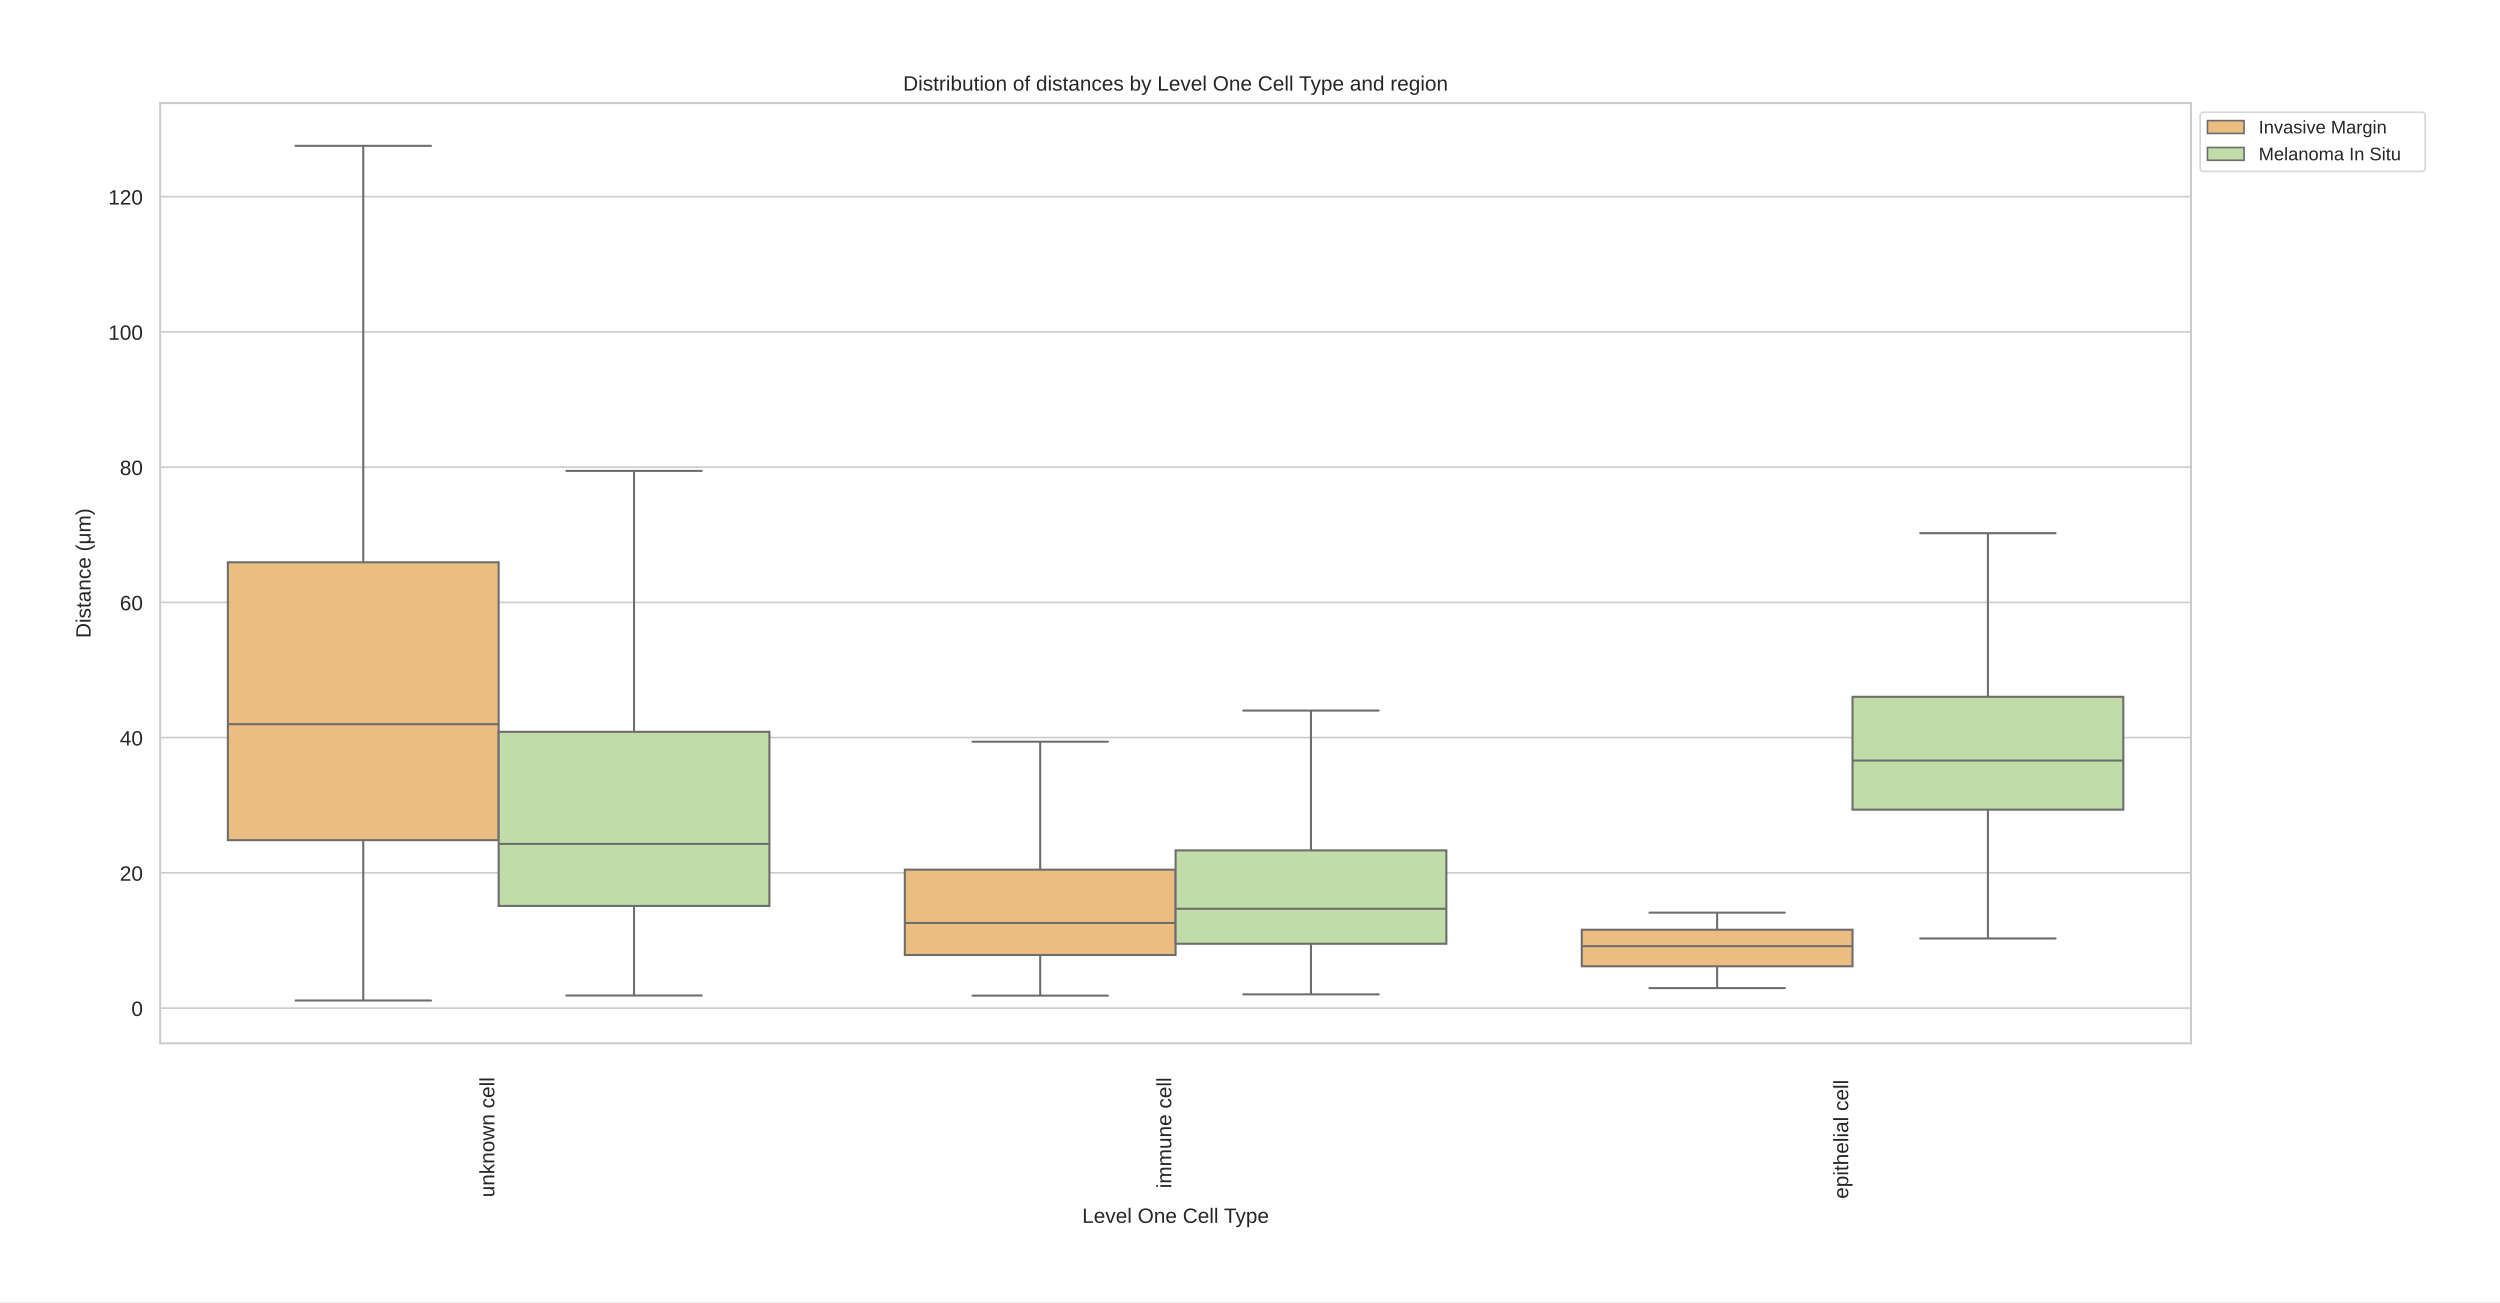
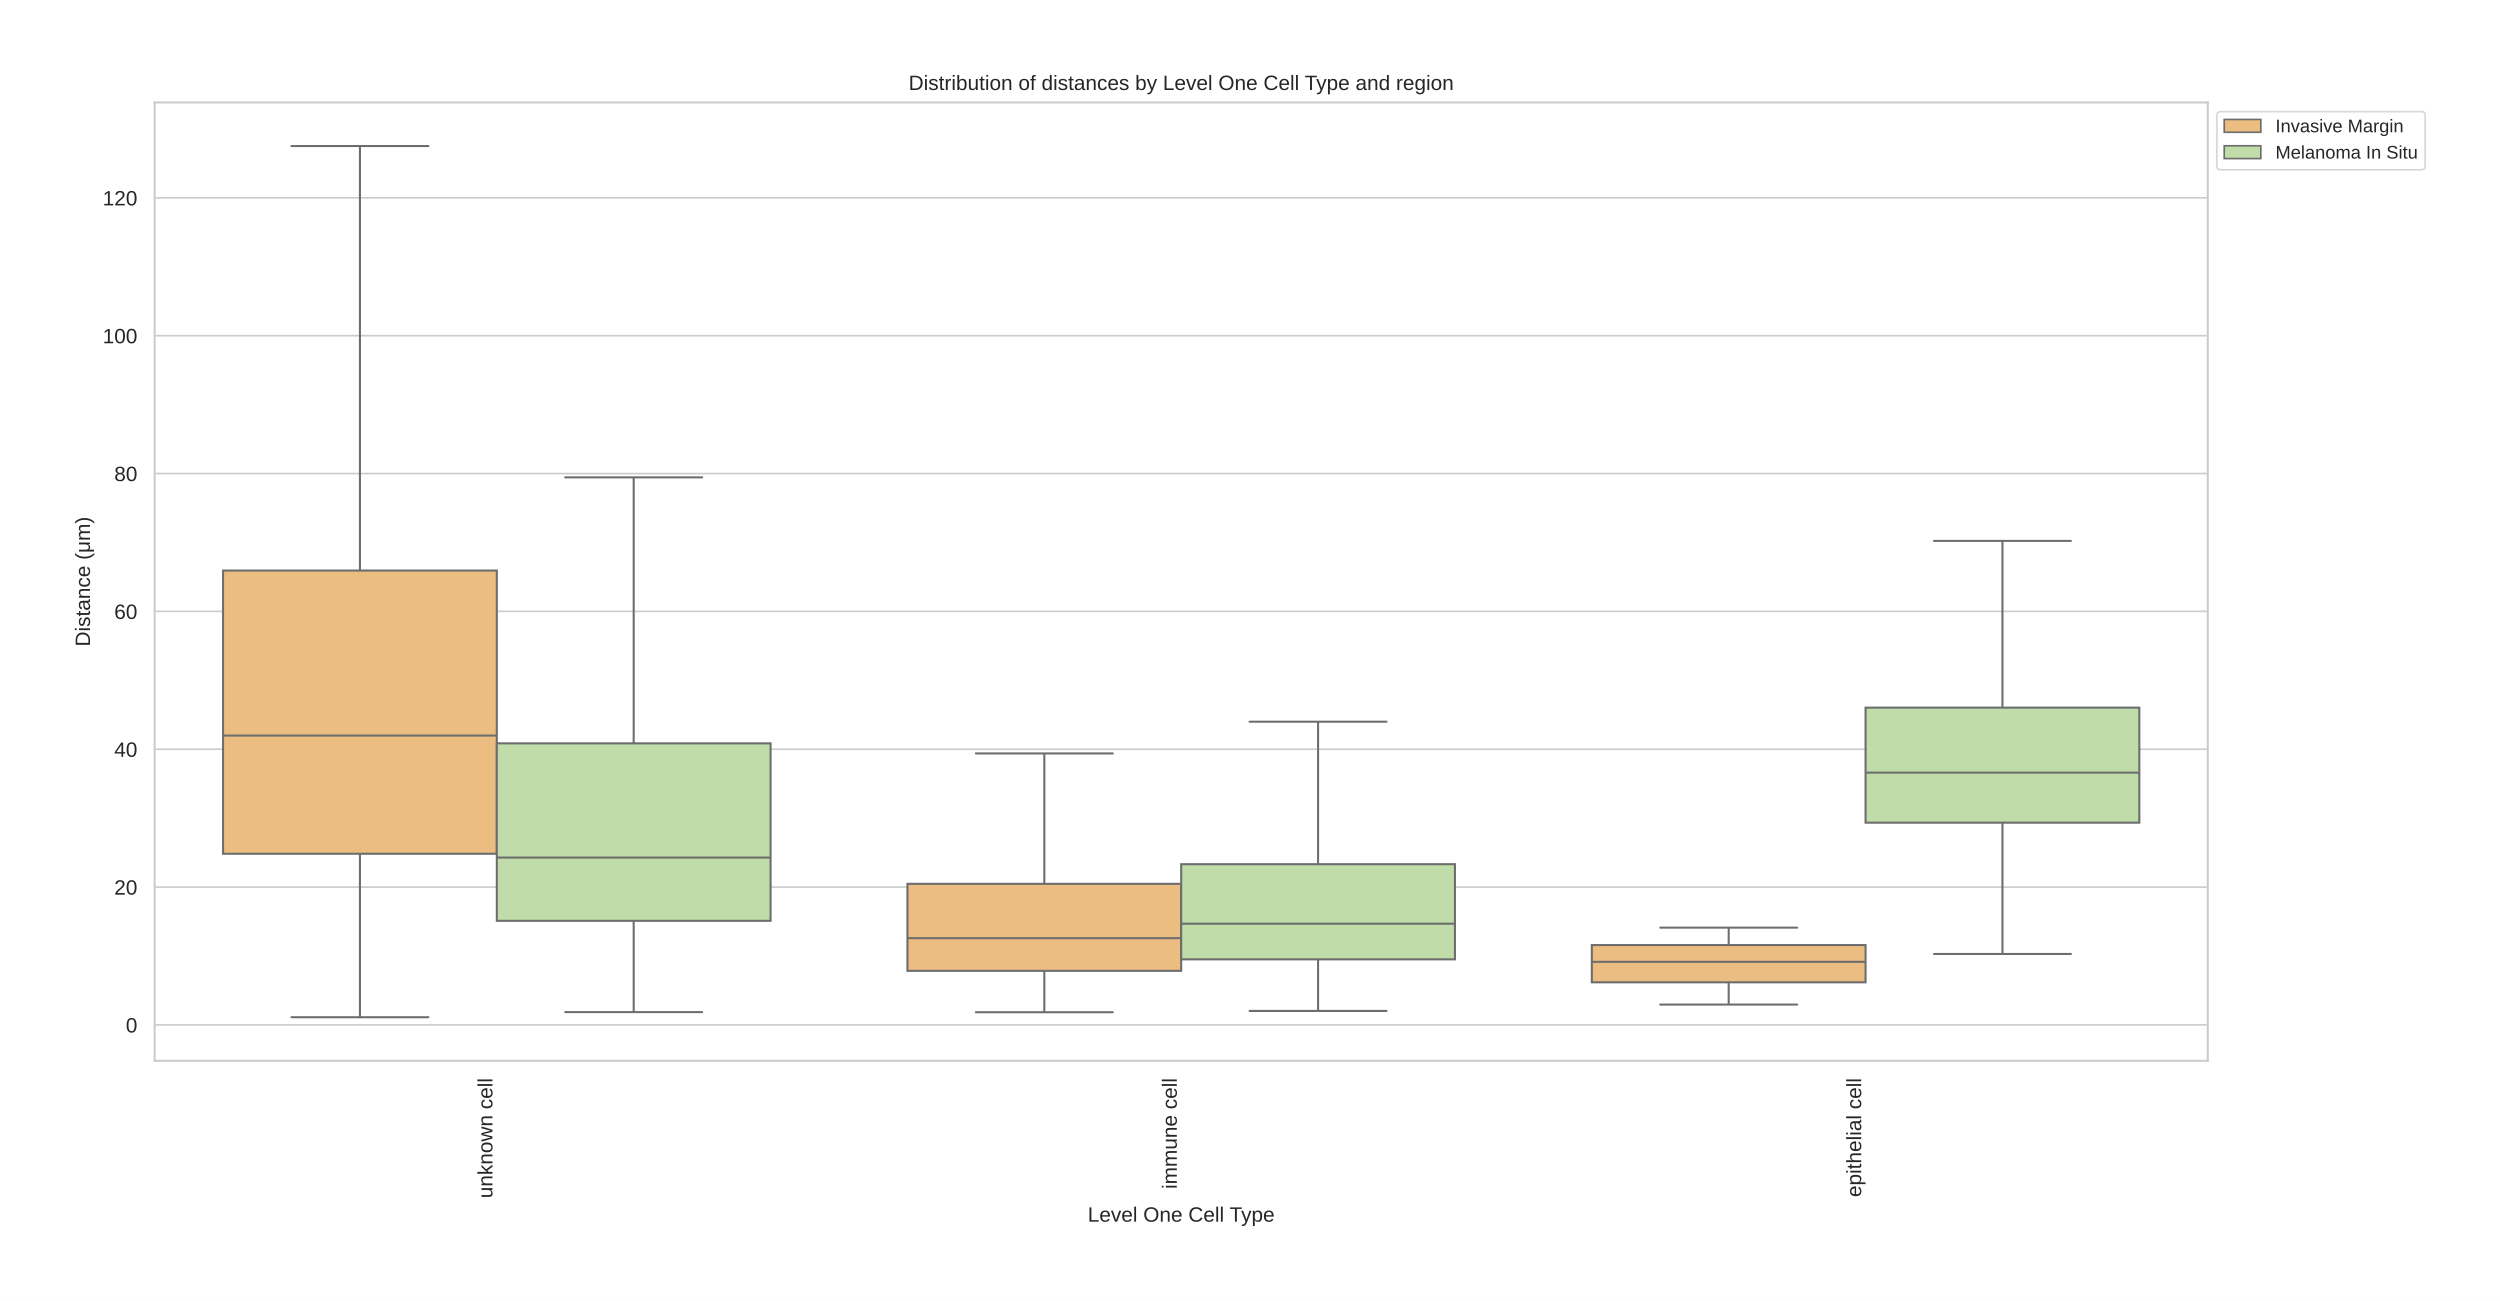
- <svg xmlns="http://www.w3.org/2000/svg" width="1202.875pt" height="626.48pt" viewBox="0 0 1202.875 626.48" version="1.1">
+ <svg xmlns="http://www.w3.org/2000/svg" width="1202.384pt" height="625.687pt" viewBox="0 0 1202.384 625.687" version="1.1">
  <defs>
    <style type="text/css">*{stroke-linejoin: round; stroke-linecap: butt}</style>
  </defs>
  <g id="figure_1">
    <g id="patch_1">
-       <path d="M 0 626.48  L 1202.875 626.48  L 1202.875 0  L 0 0  z " style="fill: #ffffff" />
+       <path d="M 0 625.687  L 1202.384 625.687  L 1202.384 0  L 0 0  z " style="fill: #ffffff" />
    </g>
    <g id="axes_1">
      <g id="patch_2">
-         <path d="M 77.066 501.962  L 1054.2 501.962  L 1054.2 49.598  L 77.066 49.598  z " style="fill: #ffffff" />
+         <path d="M 74.368 510.187  L 1061.829 510.187  L 1061.829 49.286  L 74.368 49.286  z " style="fill: #ffffff" />
      </g>
      <g id="matplotlib.axis_1">
        <g id="xtick_1">
          <g id="text_1">
-             <text style="font-size: 10px; font-family: 'Arial', 'DejaVu Sans', 'Liberation Sans', 'Bitstream Vera Sans', sans-serif; fill: #262626" transform="translate(237.8416 576.0859) rotate(-90)">unknown cell</text>
+             <text style="font-size: 10px; font-family: 'Arial', 'DejaVu Sans', 'Liberation Sans', 'Bitstream Vera Sans', sans-serif; fill: #262626" transform="translate(236.8402 576.2965) rotate(-90)">unknown cell</text>
          </g>
        </g>
        <g id="xtick_2">
          <g id="text_2">
-             <text style="font-size: 10px; font-family: 'Arial', 'DejaVu Sans', 'Liberation Sans', 'Bitstream Vera Sans', sans-serif; fill: #262626" transform="translate(563.5529 571.7359) rotate(-90)">immune cell</text>
+             <text style="font-size: 10px; font-family: 'Arial', 'DejaVu Sans', 'Liberation Sans', 'Bitstream Vera Sans', sans-serif; fill: #262626" transform="translate(565.994 571.834) rotate(-90)">immune cell</text>
          </g>
        </g>
        <g id="xtick_3">
          <g id="text_3">
-             <text style="font-size: 10px; font-family: 'Arial', 'DejaVu Sans', 'Liberation Sans', 'Bitstream Vera Sans', sans-serif; fill: #262626" transform="translate(889.2643 576.8015) rotate(-90)">epithelial cell</text>
+             <text style="font-size: 10px; font-family: 'Arial', 'DejaVu Sans', 'Liberation Sans', 'Bitstream Vera Sans', sans-serif; fill: #262626" transform="translate(895.1479 575.7403) rotate(-90)">epithelial cell</text>
          </g>
        </g>
        <g id="text_4">
-           <text style="font-size: 10px; font-family: 'Arial', 'DejaVu Sans', 'Liberation Sans', 'Bitstream Vera Sans', sans-serif; text-anchor: middle; fill: #262626" x="565.633" y="588.4" transform="rotate(-0 565.6326 588.3999)">Level One Cell Type</text>
+           <text style="font-size: 10px; font-family: 'Arial', 'DejaVu Sans', 'Liberation Sans', 'Bitstream Vera Sans', sans-serif; text-anchor: middle; fill: #262626" x="568.099" y="587.582" transform="rotate(-0 568.0985 587.5825)">Level One Cell Type</text>
        </g>
      </g>
      <g id="matplotlib.axis_2">
        <g id="ytick_1">
          <g id="line2d_1">
-             <path d="M 77.066 485.034  L 1054.2 485.034  " clip-path="url(#p47bf35f5a0)" style="fill: none; stroke: #cccccc; stroke-width: 0.8; stroke-linecap: round" />
+             <path d="M 74.368 492.939  L 1061.829 492.939  " clip-path="url(#paa8b39b676)" style="fill: none; stroke: #cccccc; stroke-width: 0.8; stroke-linecap: round" />
          </g>
          <g id="text_5">
-             <text style="font-size: 10px; font-family: 'Arial', 'DejaVu Sans', 'Liberation Sans', 'Bitstream Vera Sans', sans-serif; text-anchor: end; fill: #262626" x="68.766" y="488.833" transform="rotate(-0 68.76562 488.8327)">0</text>
+             <text style="font-size: 10px; font-family: 'Arial', 'DejaVu Sans', 'Liberation Sans', 'Bitstream Vera Sans', sans-serif; text-anchor: end; fill: #262626" x="66.068" y="496.579" transform="rotate(-0 66.06777 496.5789)">0</text>
          </g>
        </g>
        <g id="ytick_2">
          <g id="line2d_2">
-             <path d="M 77.066 419.965  L 1054.2 419.965  " clip-path="url(#p47bf35f5a0)" style="fill: none; stroke: #cccccc; stroke-width: 0.8; stroke-linecap: round" />
+             <path d="M 74.368 426.642  L 1061.829 426.642  " clip-path="url(#paa8b39b676)" style="fill: none; stroke: #cccccc; stroke-width: 0.8; stroke-linecap: round" />
          </g>
          <g id="text_6">
-             <text style="font-size: 10px; font-family: 'Arial', 'DejaVu Sans', 'Liberation Sans', 'Bitstream Vera Sans', sans-serif; text-anchor: end; fill: #262626" x="68.766" y="423.764" transform="rotate(-0 68.76562 423.764)">20</text>
+             <text style="font-size: 10px; font-family: 'Arial', 'DejaVu Sans', 'Liberation Sans', 'Bitstream Vera Sans', sans-serif; text-anchor: end; fill: #262626" x="66.068" y="430.282" transform="rotate(-0 66.06777 430.2822)">20</text>
          </g>
        </g>
        <g id="ytick_3">
          <g id="line2d_3">
-             <path d="M 77.066 354.896  L 1054.2 354.896  " clip-path="url(#p47bf35f5a0)" style="fill: none; stroke: #cccccc; stroke-width: 0.8; stroke-linecap: round" />
+             <path d="M 74.368 360.345  L 1061.829 360.345  " clip-path="url(#paa8b39b676)" style="fill: none; stroke: #cccccc; stroke-width: 0.8; stroke-linecap: round" />
          </g>
          <g id="text_7">
-             <text style="font-size: 10px; font-family: 'Arial', 'DejaVu Sans', 'Liberation Sans', 'Bitstream Vera Sans', sans-serif; text-anchor: end; fill: #262626" x="68.766" y="358.695" transform="rotate(-0 68.76562 358.6953)">40</text>
+             <text style="font-size: 10px; font-family: 'Arial', 'DejaVu Sans', 'Liberation Sans', 'Bitstream Vera Sans', sans-serif; text-anchor: end; fill: #262626" x="66.068" y="363.985" transform="rotate(-0 66.06777 363.9855)">40</text>
          </g>
        </g>
        <g id="ytick_4">
          <g id="line2d_4">
-             <path d="M 77.066 289.827  L 1054.2 289.827  " clip-path="url(#p47bf35f5a0)" style="fill: none; stroke: #cccccc; stroke-width: 0.8; stroke-linecap: round" />
+             <path d="M 74.368 294.049  L 1061.829 294.049  " clip-path="url(#paa8b39b676)" style="fill: none; stroke: #cccccc; stroke-width: 0.8; stroke-linecap: round" />
          </g>
          <g id="text_8">
-             <text style="font-size: 10px; font-family: 'Arial', 'DejaVu Sans', 'Liberation Sans', 'Bitstream Vera Sans', sans-serif; text-anchor: end; fill: #262626" x="68.766" y="293.627" transform="rotate(-0 68.76562 293.6266)">60</text>
+             <text style="font-size: 10px; font-family: 'Arial', 'DejaVu Sans', 'Liberation Sans', 'Bitstream Vera Sans', sans-serif; text-anchor: end; fill: #262626" x="66.068" y="297.689" transform="rotate(-0 66.06777 297.6888)">60</text>
          </g>
        </g>
        <g id="ytick_5">
          <g id="line2d_5">
-             <path d="M 77.066 224.759  L 1054.2 224.759  " clip-path="url(#p47bf35f5a0)" style="fill: none; stroke: #cccccc; stroke-width: 0.8; stroke-linecap: round" />
+             <path d="M 74.368 227.752  L 1061.829 227.752  " clip-path="url(#paa8b39b676)" style="fill: none; stroke: #cccccc; stroke-width: 0.8; stroke-linecap: round" />
          </g>
          <g id="text_9">
-             <text style="font-size: 10px; font-family: 'Arial', 'DejaVu Sans', 'Liberation Sans', 'Bitstream Vera Sans', sans-serif; text-anchor: end; fill: #262626" x="68.766" y="228.558" transform="rotate(-0 68.76562 228.5579)">80</text>
+             <text style="font-size: 10px; font-family: 'Arial', 'DejaVu Sans', 'Liberation Sans', 'Bitstream Vera Sans', sans-serif; text-anchor: end; fill: #262626" x="66.068" y="231.392" transform="rotate(-0 66.06777 231.3921)">80</text>
          </g>
        </g>
        <g id="ytick_6">
          <g id="line2d_6">
-             <path d="M 77.066 159.69  L 1054.2 159.69  " clip-path="url(#p47bf35f5a0)" style="fill: none; stroke: #cccccc; stroke-width: 0.8; stroke-linecap: round" />
+             <path d="M 74.368 161.455  L 1061.829 161.455  " clip-path="url(#paa8b39b676)" style="fill: none; stroke: #cccccc; stroke-width: 0.8; stroke-linecap: round" />
          </g>
          <g id="text_10">
-             <text style="font-size: 10px; font-family: 'Arial', 'DejaVu Sans', 'Liberation Sans', 'Bitstream Vera Sans', sans-serif; text-anchor: end; fill: #262626" x="68.766" y="163.489" transform="rotate(-0 68.76562 163.4892)">100</text>
+             <text style="font-size: 10px; font-family: 'Arial', 'DejaVu Sans', 'Liberation Sans', 'Bitstream Vera Sans', sans-serif; text-anchor: end; fill: #262626" x="66.068" y="165.095" transform="rotate(-0 66.06777 165.0953)">100</text>
          </g>
        </g>
        <g id="ytick_7">
          <g id="line2d_7">
-             <path d="M 77.066 94.621  L 1054.2 94.621  " clip-path="url(#p47bf35f5a0)" style="fill: none; stroke: #cccccc; stroke-width: 0.8; stroke-linecap: round" />
+             <path d="M 74.368 95.159  L 1061.829 95.159  " clip-path="url(#paa8b39b676)" style="fill: none; stroke: #cccccc; stroke-width: 0.8; stroke-linecap: round" />
          </g>
          <g id="text_11">
-             <text style="font-size: 10px; font-family: 'Arial', 'DejaVu Sans', 'Liberation Sans', 'Bitstream Vera Sans', sans-serif; text-anchor: end; fill: #262626" x="68.766" y="98.421" transform="rotate(-0 68.76562 98.42053)">120</text>
+             <text style="font-size: 10px; font-family: 'Arial', 'DejaVu Sans', 'Liberation Sans', 'Bitstream Vera Sans', sans-serif; text-anchor: end; fill: #262626" x="66.068" y="98.799" transform="rotate(-0 66.06777 98.79864)">120</text>
          </g>
        </g>
        <g id="text_12">
-           <text style="font-size: 10px; font-family: 'Arial', 'DejaVu Sans', 'Liberation Sans', 'Bitstream Vera Sans', sans-serif; text-anchor: middle; fill: #262626" x="43.598" y="275.78" transform="rotate(-90 43.59844 275.7804)">Distance (μm)</text>
+           <text style="font-size: 10px; font-family: 'Arial', 'DejaVu Sans', 'Liberation Sans', 'Bitstream Vera Sans', sans-serif; text-anchor: middle; fill: #262626" x="43.28" y="279.737" transform="rotate(-90 43.28027 279.7366)">Distance (μm)</text>
        </g>
      </g>
      <g id="patch_3">
-         <path d="M 239.921 485.034  L 239.921 485.034  L 239.921 485.034  L 239.921 485.034  z " clip-path="url(#p47bf35f5a0)" style="fill: #ecbd81; stroke: #6d6d6d; stroke-width: 0.8; stroke-linejoin: miter" />
+         <path d="M 238.945 492.939  L 238.945 492.939  L 238.945 492.939  L 238.945 492.939  z " clip-path="url(#paa8b39b676)" style="fill: #ecbd81; stroke: #6d6d6d; stroke-width: 0.8; stroke-linejoin: miter" />
      </g>
      <g id="patch_4">
-         <path d="M 239.921 485.034  L 239.921 485.034  L 239.921 485.034  L 239.921 485.034  z " clip-path="url(#p47bf35f5a0)" style="fill: #c0dca9; stroke: #6d6d6d; stroke-width: 0.8; stroke-linejoin: miter" />
+         <path d="M 238.945 492.939  L 238.945 492.939  L 238.945 492.939  L 238.945 492.939  z " clip-path="url(#paa8b39b676)" style="fill: #c0dca9; stroke: #6d6d6d; stroke-width: 0.8; stroke-linejoin: miter" />
      </g>
      <g id="patch_5">
-         <path d="M 109.637 404.24  L 239.921 404.24  L 239.921 270.55  L 109.637 270.55  L 109.637 404.24  z " clip-path="url(#p47bf35f5a0)" style="fill: #ecbd81; stroke: #6d6d6d; stroke-linejoin: miter" />
+         <path d="M 107.283 410.62  L 238.945 410.62  L 238.945 274.408  L 107.283 274.408  L 107.283 410.62  z " clip-path="url(#paa8b39b676)" style="fill: #ecbd81; stroke: #6d6d6d; stroke-linejoin: miter" />
      </g>
      <g id="line2d_8">
-         <path d="M 174.779 404.24  L 174.779 481.4  " clip-path="url(#p47bf35f5a0)" style="fill: none; stroke: #6d6d6d" />
+         <path d="M 173.114 410.62  L 173.114 489.237  " clip-path="url(#paa8b39b676)" style="fill: none; stroke: #6d6d6d" />
      </g>
      <g id="line2d_9">
-         <path d="M 174.779 270.55  L 174.779 70.16  " clip-path="url(#p47bf35f5a0)" style="fill: none; stroke: #6d6d6d" />
+         <path d="M 173.114 274.408  L 173.114 70.236  " clip-path="url(#paa8b39b676)" style="fill: none; stroke: #6d6d6d" />
      </g>
      <g id="line2d_10">
-         <path d="M 142.208 481.4  L 207.35 481.4  " clip-path="url(#p47bf35f5a0)" style="fill: none; stroke: #6d6d6d; stroke-linecap: round" />
+         <path d="M 140.199 489.237  L 206.029 489.237  " clip-path="url(#paa8b39b676)" style="fill: none; stroke: #6d6d6d; stroke-linecap: round" />
      </g>
      <g id="line2d_11">
-         <path d="M 142.208 70.16  L 207.35 70.16  " clip-path="url(#p47bf35f5a0)" style="fill: none; stroke: #6d6d6d; stroke-linecap: round" />
+         <path d="M 140.199 70.236  L 206.029 70.236  " clip-path="url(#paa8b39b676)" style="fill: none; stroke: #6d6d6d; stroke-linecap: round" />
      </g>
      <g id="patch_6">
-         <path d="M 435.348 459.501  L 565.633 459.501  L 565.633 418.436  L 435.348 418.436  L 435.348 459.501  z " clip-path="url(#p47bf35f5a0)" style="fill: #ecbd81; stroke: #6d6d6d; stroke-linejoin: miter" />
+         <path d="M 436.437 466.925  L 568.099 466.925  L 568.099 425.085  L 436.437 425.085  L 436.437 466.925  z " clip-path="url(#paa8b39b676)" style="fill: #ecbd81; stroke: #6d6d6d; stroke-linejoin: miter" />
      </g>
      <g id="line2d_12">
-         <path d="M 500.49 459.501  L 500.49 479.057  " clip-path="url(#p47bf35f5a0)" style="fill: none; stroke: #6d6d6d" />
+         <path d="M 502.268 466.925  L 502.268 486.849  " clip-path="url(#paa8b39b676)" style="fill: none; stroke: #6d6d6d" />
      </g>
      <g id="line2d_13">
-         <path d="M 500.49 418.436  L 500.49 356.877  " clip-path="url(#p47bf35f5a0)" style="fill: none; stroke: #6d6d6d" />
+         <path d="M 502.268 425.085  L 502.268 362.364  " clip-path="url(#paa8b39b676)" style="fill: none; stroke: #6d6d6d" />
      </g>
      <g id="line2d_14">
-         <path d="M 467.919 479.057  L 533.061 479.057  " clip-path="url(#p47bf35f5a0)" style="fill: none; stroke: #6d6d6d; stroke-linecap: round" />
+         <path d="M 469.352 486.849  L 535.183 486.849  " clip-path="url(#paa8b39b676)" style="fill: none; stroke: #6d6d6d; stroke-linecap: round" />
      </g>
      <g id="line2d_15">
-         <path d="M 467.919 356.877  L 533.061 356.877  " clip-path="url(#p47bf35f5a0)" style="fill: none; stroke: #6d6d6d; stroke-linecap: round" />
+         <path d="M 469.352 362.364  L 535.183 362.364  " clip-path="url(#paa8b39b676)" style="fill: none; stroke: #6d6d6d; stroke-linecap: round" />
      </g>
      <g id="patch_7">
-         <path d="M 761.059 464.922  L 891.344 464.922  L 891.344 447.336  L 761.059 447.336  L 761.059 464.922  z " clip-path="url(#p47bf35f5a0)" style="fill: #ecbd81; stroke: #6d6d6d; stroke-linejoin: miter" />
+         <path d="M 765.591 472.448  L 897.252 472.448  L 897.252 454.53  L 765.591 454.53  L 765.591 472.448  z " clip-path="url(#paa8b39b676)" style="fill: #ecbd81; stroke: #6d6d6d; stroke-linejoin: miter" />
      </g>
      <g id="line2d_16">
-         <path d="M 826.202 464.922  L 826.202 475.42  " clip-path="url(#p47bf35f5a0)" style="fill: none; stroke: #6d6d6d" />
+         <path d="M 831.422 472.448  L 831.422 483.144  " clip-path="url(#paa8b39b676)" style="fill: none; stroke: #6d6d6d" />
      </g>
      <g id="line2d_17">
-         <path d="M 826.202 447.336  L 826.202 439.122  " clip-path="url(#p47bf35f5a0)" style="fill: none; stroke: #6d6d6d" />
+         <path d="M 831.422 454.53  L 831.422 446.161  " clip-path="url(#paa8b39b676)" style="fill: none; stroke: #6d6d6d" />
      </g>
      <g id="line2d_18">
-         <path d="M 793.631 475.42  L 858.773 475.42  " clip-path="url(#p47bf35f5a0)" style="fill: none; stroke: #6d6d6d; stroke-linecap: round" />
+         <path d="M 798.506 483.144  L 864.337 483.144  " clip-path="url(#paa8b39b676)" style="fill: none; stroke: #6d6d6d; stroke-linecap: round" />
      </g>
      <g id="line2d_19">
-         <path d="M 793.631 439.122  L 858.773 439.122  " clip-path="url(#p47bf35f5a0)" style="fill: none; stroke: #6d6d6d; stroke-linecap: round" />
+         <path d="M 798.506 446.161  L 864.337 446.161  " clip-path="url(#paa8b39b676)" style="fill: none; stroke: #6d6d6d; stroke-linecap: round" />
      </g>
      <g id="patch_8">
-         <path d="M 239.921 435.893  L 370.206 435.893  L 370.206 352.116  L 239.921 352.116  L 239.921 435.893  z " clip-path="url(#p47bf35f5a0)" style="fill: #c0dca9; stroke: #6d6d6d; stroke-linejoin: miter" />
+         <path d="M 238.945 442.871  L 370.606 442.871  L 370.606 357.512  L 238.945 357.512  L 238.945 442.871  z " clip-path="url(#paa8b39b676)" style="fill: #c0dca9; stroke: #6d6d6d; stroke-linejoin: miter" />
      </g>
      <g id="line2d_20">
-         <path d="M 305.064 435.893  L 305.064 478.99  " clip-path="url(#p47bf35f5a0)" style="fill: none; stroke: #6d6d6d" />
+         <path d="M 304.775 442.871  L 304.775 486.781  " clip-path="url(#paa8b39b676)" style="fill: none; stroke: #6d6d6d" />
      </g>
      <g id="line2d_21">
-         <path d="M 305.064 352.116  L 305.064 226.569  " clip-path="url(#p47bf35f5a0)" style="fill: none; stroke: #6d6d6d" />
+         <path d="M 304.775 357.512  L 304.775 229.597  " clip-path="url(#paa8b39b676)" style="fill: none; stroke: #6d6d6d" />
      </g>
      <g id="line2d_22">
-         <path d="M 272.492 478.99  L 337.635 478.99  " clip-path="url(#p47bf35f5a0)" style="fill: none; stroke: #6d6d6d; stroke-linecap: round" />
+         <path d="M 271.86 486.781  L 337.691 486.781  " clip-path="url(#paa8b39b676)" style="fill: none; stroke: #6d6d6d; stroke-linecap: round" />
      </g>
      <g id="line2d_23">
-         <path d="M 272.492 226.569  L 337.635 226.569  " clip-path="url(#p47bf35f5a0)" style="fill: none; stroke: #6d6d6d; stroke-linecap: round" />
+         <path d="M 271.86 229.597  L 337.691 229.597  " clip-path="url(#paa8b39b676)" style="fill: none; stroke: #6d6d6d; stroke-linecap: round" />
      </g>
      <g id="patch_9">
-         <path d="M 565.633 454.087  L 695.917 454.087  L 695.917 409.161  L 565.633 409.161  L 565.633 454.087  z " clip-path="url(#p47bf35f5a0)" style="fill: #c0dca9; stroke: #6d6d6d; stroke-linejoin: miter" />
+         <path d="M 568.099 461.408  L 699.76 461.408  L 699.76 415.635  L 568.099 415.635  L 568.099 461.408  z " clip-path="url(#paa8b39b676)" style="fill: #c0dca9; stroke: #6d6d6d; stroke-linejoin: miter" />
      </g>
      <g id="line2d_24">
-         <path d="M 630.775 454.087  L 630.775 478.432  " clip-path="url(#p47bf35f5a0)" style="fill: none; stroke: #6d6d6d" />
+         <path d="M 633.929 461.408  L 633.929 486.212  " clip-path="url(#paa8b39b676)" style="fill: none; stroke: #6d6d6d" />
      </g>
      <g id="line2d_25">
-         <path d="M 630.775 409.161  L 630.775 341.889  " clip-path="url(#p47bf35f5a0)" style="fill: none; stroke: #6d6d6d" />
+         <path d="M 633.929 415.635  L 633.929 347.093  " clip-path="url(#paa8b39b676)" style="fill: none; stroke: #6d6d6d" />
      </g>
      <g id="line2d_26">
-         <path d="M 598.204 478.432  L 663.346 478.432  " clip-path="url(#p47bf35f5a0)" style="fill: none; stroke: #6d6d6d; stroke-linecap: round" />
+         <path d="M 601.014 486.212  L 666.845 486.212  " clip-path="url(#paa8b39b676)" style="fill: none; stroke: #6d6d6d; stroke-linecap: round" />
      </g>
      <g id="line2d_27">
-         <path d="M 598.204 341.889  L 663.346 341.889  " clip-path="url(#p47bf35f5a0)" style="fill: none; stroke: #6d6d6d; stroke-linecap: round" />
+         <path d="M 601.014 347.093  L 666.845 347.093  " clip-path="url(#paa8b39b676)" style="fill: none; stroke: #6d6d6d; stroke-linecap: round" />
      </g>
      <g id="patch_10">
-         <path d="M 891.344 389.566  L 1021.628 389.566  L 1021.628 335.261  L 891.344 335.261  L 891.344 389.566  z " clip-path="url(#p47bf35f5a0)" style="fill: #c0dca9; stroke: #6d6d6d; stroke-linejoin: miter" />
+         <path d="M 897.252 395.67  L 1028.914 395.67  L 1028.914 340.339  L 897.252 340.339  L 897.252 395.67  z " clip-path="url(#paa8b39b676)" style="fill: #c0dca9; stroke: #6d6d6d; stroke-linejoin: miter" />
      </g>
      <g id="line2d_28">
-         <path d="M 956.486 389.566  L 956.486 451.541  " clip-path="url(#p47bf35f5a0)" style="fill: none; stroke: #6d6d6d" />
+         <path d="M 963.083 395.67  L 963.083 458.815  " clip-path="url(#paa8b39b676)" style="fill: none; stroke: #6d6d6d" />
      </g>
      <g id="line2d_29">
-         <path d="M 956.486 335.261  L 956.486 256.549  " clip-path="url(#p47bf35f5a0)" style="fill: none; stroke: #6d6d6d" />
+         <path d="M 963.083 340.339  L 963.083 260.142  " clip-path="url(#paa8b39b676)" style="fill: none; stroke: #6d6d6d" />
      </g>
      <g id="line2d_30">
-         <path d="M 923.915 451.541  L 989.057 451.541  " clip-path="url(#p47bf35f5a0)" style="fill: none; stroke: #6d6d6d; stroke-linecap: round" />
+         <path d="M 930.168 458.815  L 995.999 458.815  " clip-path="url(#paa8b39b676)" style="fill: none; stroke: #6d6d6d; stroke-linecap: round" />
      </g>
      <g id="line2d_31">
-         <path d="M 923.915 256.549  L 989.057 256.549  " clip-path="url(#p47bf35f5a0)" style="fill: none; stroke: #6d6d6d; stroke-linecap: round" />
+         <path d="M 930.168 260.142  L 995.999 260.142  " clip-path="url(#paa8b39b676)" style="fill: none; stroke: #6d6d6d; stroke-linecap: round" />
      </g>
      <g id="line2d_32">
-         <path d="M 109.637 348.448  L 239.921 348.448  " clip-path="url(#p47bf35f5a0)" style="fill: none; stroke: #6d6d6d" />
+         <path d="M 107.283 353.775  L 238.945 353.775  " clip-path="url(#paa8b39b676)" style="fill: none; stroke: #6d6d6d" />
      </g>
      <g id="line2d_33">
-         <path d="M 435.348 444.077  L 565.633 444.077  " clip-path="url(#p47bf35f5a0)" style="fill: none; stroke: #6d6d6d" />
+         <path d="M 436.437 451.209  L 568.099 451.209  " clip-path="url(#paa8b39b676)" style="fill: none; stroke: #6d6d6d" />
      </g>
      <g id="line2d_34">
-         <path d="M 761.059 455.242  L 891.344 455.242  " clip-path="url(#p47bf35f5a0)" style="fill: none; stroke: #6d6d6d" />
+         <path d="M 765.591 462.585  L 897.252 462.585  " clip-path="url(#paa8b39b676)" style="fill: none; stroke: #6d6d6d" />
      </g>
      <g id="line2d_35">
-         <path d="M 239.921 406.044  L 370.206 406.044  " clip-path="url(#p47bf35f5a0)" style="fill: none; stroke: #6d6d6d" />
+         <path d="M 238.945 412.458  L 370.606 412.458  " clip-path="url(#paa8b39b676)" style="fill: none; stroke: #6d6d6d" />
      </g>
      <g id="line2d_36">
-         <path d="M 565.633 437.255  L 695.917 437.255  " clip-path="url(#p47bf35f5a0)" style="fill: none; stroke: #6d6d6d" />
+         <path d="M 568.099 444.259  L 699.76 444.259  " clip-path="url(#paa8b39b676)" style="fill: none; stroke: #6d6d6d" />
      </g>
      <g id="line2d_37">
-         <path d="M 891.344 365.938  L 1021.628 365.938  " clip-path="url(#p47bf35f5a0)" style="fill: none; stroke: #6d6d6d" />
+         <path d="M 897.252 371.596  L 1028.914 371.596  " clip-path="url(#paa8b39b676)" style="fill: none; stroke: #6d6d6d" />
      </g>
      <g id="patch_11">
-         <path d="M 77.066 501.962  L 77.066 49.598  " style="fill: none; stroke: #cccccc; stroke-linejoin: miter; stroke-linecap: square" />
+         <path d="M 74.368 510.187  L 74.368 49.286  " style="fill: none; stroke: #cccccc; stroke-linejoin: miter; stroke-linecap: square" />
      </g>
      <g id="patch_12">
-         <path d="M 1054.2 501.962  L 1054.2 49.598  " style="fill: none; stroke: #cccccc; stroke-linejoin: miter; stroke-linecap: square" />
+         <path d="M 1061.829 510.187  L 1061.829 49.286  " style="fill: none; stroke: #cccccc; stroke-linejoin: miter; stroke-linecap: square" />
      </g>
      <g id="patch_13">
-         <path d="M 77.066 501.962  L 1054.2 501.962  " style="fill: none; stroke: #cccccc; stroke-linejoin: miter; stroke-linecap: square" />
+         <path d="M 74.368 510.187  L 1061.829 510.187  " style="fill: none; stroke: #cccccc; stroke-linejoin: miter; stroke-linecap: square" />
      </g>
      <g id="patch_14">
-         <path d="M 77.066 49.598  L 1054.2 49.598  " style="fill: none; stroke: #cccccc; stroke-linejoin: miter; stroke-linecap: square" />
+         <path d="M 74.368 49.286  L 1061.829 49.286  " style="fill: none; stroke: #cccccc; stroke-linejoin: miter; stroke-linecap: square" />
      </g>
      <g id="text_13">
-         <text style="font-size: 10px; font-family: 'Arial', 'DejaVu Sans', 'Liberation Sans', 'Bitstream Vera Sans', sans-serif; text-anchor: middle; fill: #262626" x="565.633" y="43.598" transform="rotate(-0 565.6326 43.59844)">Distribution of distances by Level One Cell Type and region</text>
+         <text style="font-size: 10px; font-family: 'Arial', 'DejaVu Sans', 'Liberation Sans', 'Bitstream Vera Sans', sans-serif; text-anchor: middle; fill: #262626" x="568.099" y="43.286" transform="rotate(-0 568.0985 43.28594)">Distribution of distances by Level One Cell Type and region</text>
      </g>
      <g id="legend_1">
        <g id="patch_15">
-           <path d="M 1060.36 82.472  L 1165.115 82.472  Q 1166.875 82.472 1166.875 80.712  L 1166.875 55.758  Q 1166.875 53.998 1165.115 53.998  L 1060.36 53.998  Q 1058.6 53.998 1058.6 55.758  L 1058.6 80.712  Q 1058.6 82.472 1060.36 82.472  z " style="fill: #ffffff; opacity: 0.8; stroke: #cccccc; stroke-width: 0.8; stroke-linejoin: miter" />
+           <path d="M 1067.989 81.643  L 1164.624 81.643  Q 1166.384 81.643 1166.384 79.883  L 1166.384 55.446  Q 1166.384 53.686 1164.624 53.686  L 1067.989 53.686  Q 1066.229 53.686 1066.229 55.446  L 1066.229 79.883  Q 1066.229 81.643 1067.989 81.643  z " style="fill: #ffffff; opacity: 0.8; stroke: #cccccc; stroke-width: 0.8; stroke-linejoin: miter" />
        </g>
        <g id="patch_16">
-           <path d="M 1062.12 64.205  L 1079.72 64.205  L 1079.72 58.045  L 1062.12 58.045  z " style="fill: #ecbd81; stroke: #6d6d6d; stroke-width: 0.8; stroke-linejoin: miter" />
+           <path d="M 1069.749 63.613  L 1087.349 63.613  L 1087.349 57.453  L 1069.749 57.453  z " style="fill: #ecbd81; stroke: #6d6d6d; stroke-width: 0.8; stroke-linejoin: miter" />
        </g>
        <g id="text_14">
-           <text style="font-size: 8.8px; font-family: 'Arial', 'DejaVu Sans', 'Liberation Sans', 'Bitstream Vera Sans', sans-serif; text-anchor: start; fill: #262626" x="1086.76" y="64.205" transform="rotate(-0 1086.76 64.20506)">Invasive Margin</text>
+           <text style="font-size: 8.8px; font-family: 'Arial', 'DejaVu Sans', 'Liberation Sans', 'Bitstream Vera Sans', sans-serif; text-anchor: start; fill: #262626" x="1094.389" y="63.613" transform="rotate(-0 1094.389 63.61258)">Invasive Margin</text>
        </g>
        <g id="patch_17">
-           <path d="M 1062.12 77.122  L 1079.72 77.122  L 1079.72 70.962  L 1062.12 70.962  z " style="fill: #c0dca9; stroke: #6d6d6d; stroke-width: 0.8; stroke-linejoin: miter" />
+           <path d="M 1069.749 76.271  L 1087.349 76.271  L 1087.349 70.111  L 1069.749 70.111  z " style="fill: #c0dca9; stroke: #6d6d6d; stroke-width: 0.8; stroke-linejoin: miter" />
        </g>
        <g id="text_15">
-           <text style="font-size: 8.8px; font-family: 'Arial', 'DejaVu Sans', 'Liberation Sans', 'Bitstream Vera Sans', sans-serif; text-anchor: start; fill: #262626" x="1086.76" y="77.122" transform="rotate(-0 1086.76 77.12181)">Melanoma In Situ</text>
+           <text style="font-size: 8.8px; font-family: 'Arial', 'DejaVu Sans', 'Liberation Sans', 'Bitstream Vera Sans', sans-serif; text-anchor: start; fill: #262626" x="1094.389" y="76.271" transform="rotate(-0 1094.389 76.27134)">Melanoma In Situ</text>
        </g>
      </g>
    </g>
  </g>
  <defs>
-     <clipPath id="p47bf35f5a0">
-       <rect x="77.066" y="49.598" width="977.134" height="452.364" />
+     <clipPath id="paa8b39b676">
+       <rect x="74.368" y="49.286" width="987.462" height="460.901" />
    </clipPath>
  </defs>
</svg>
